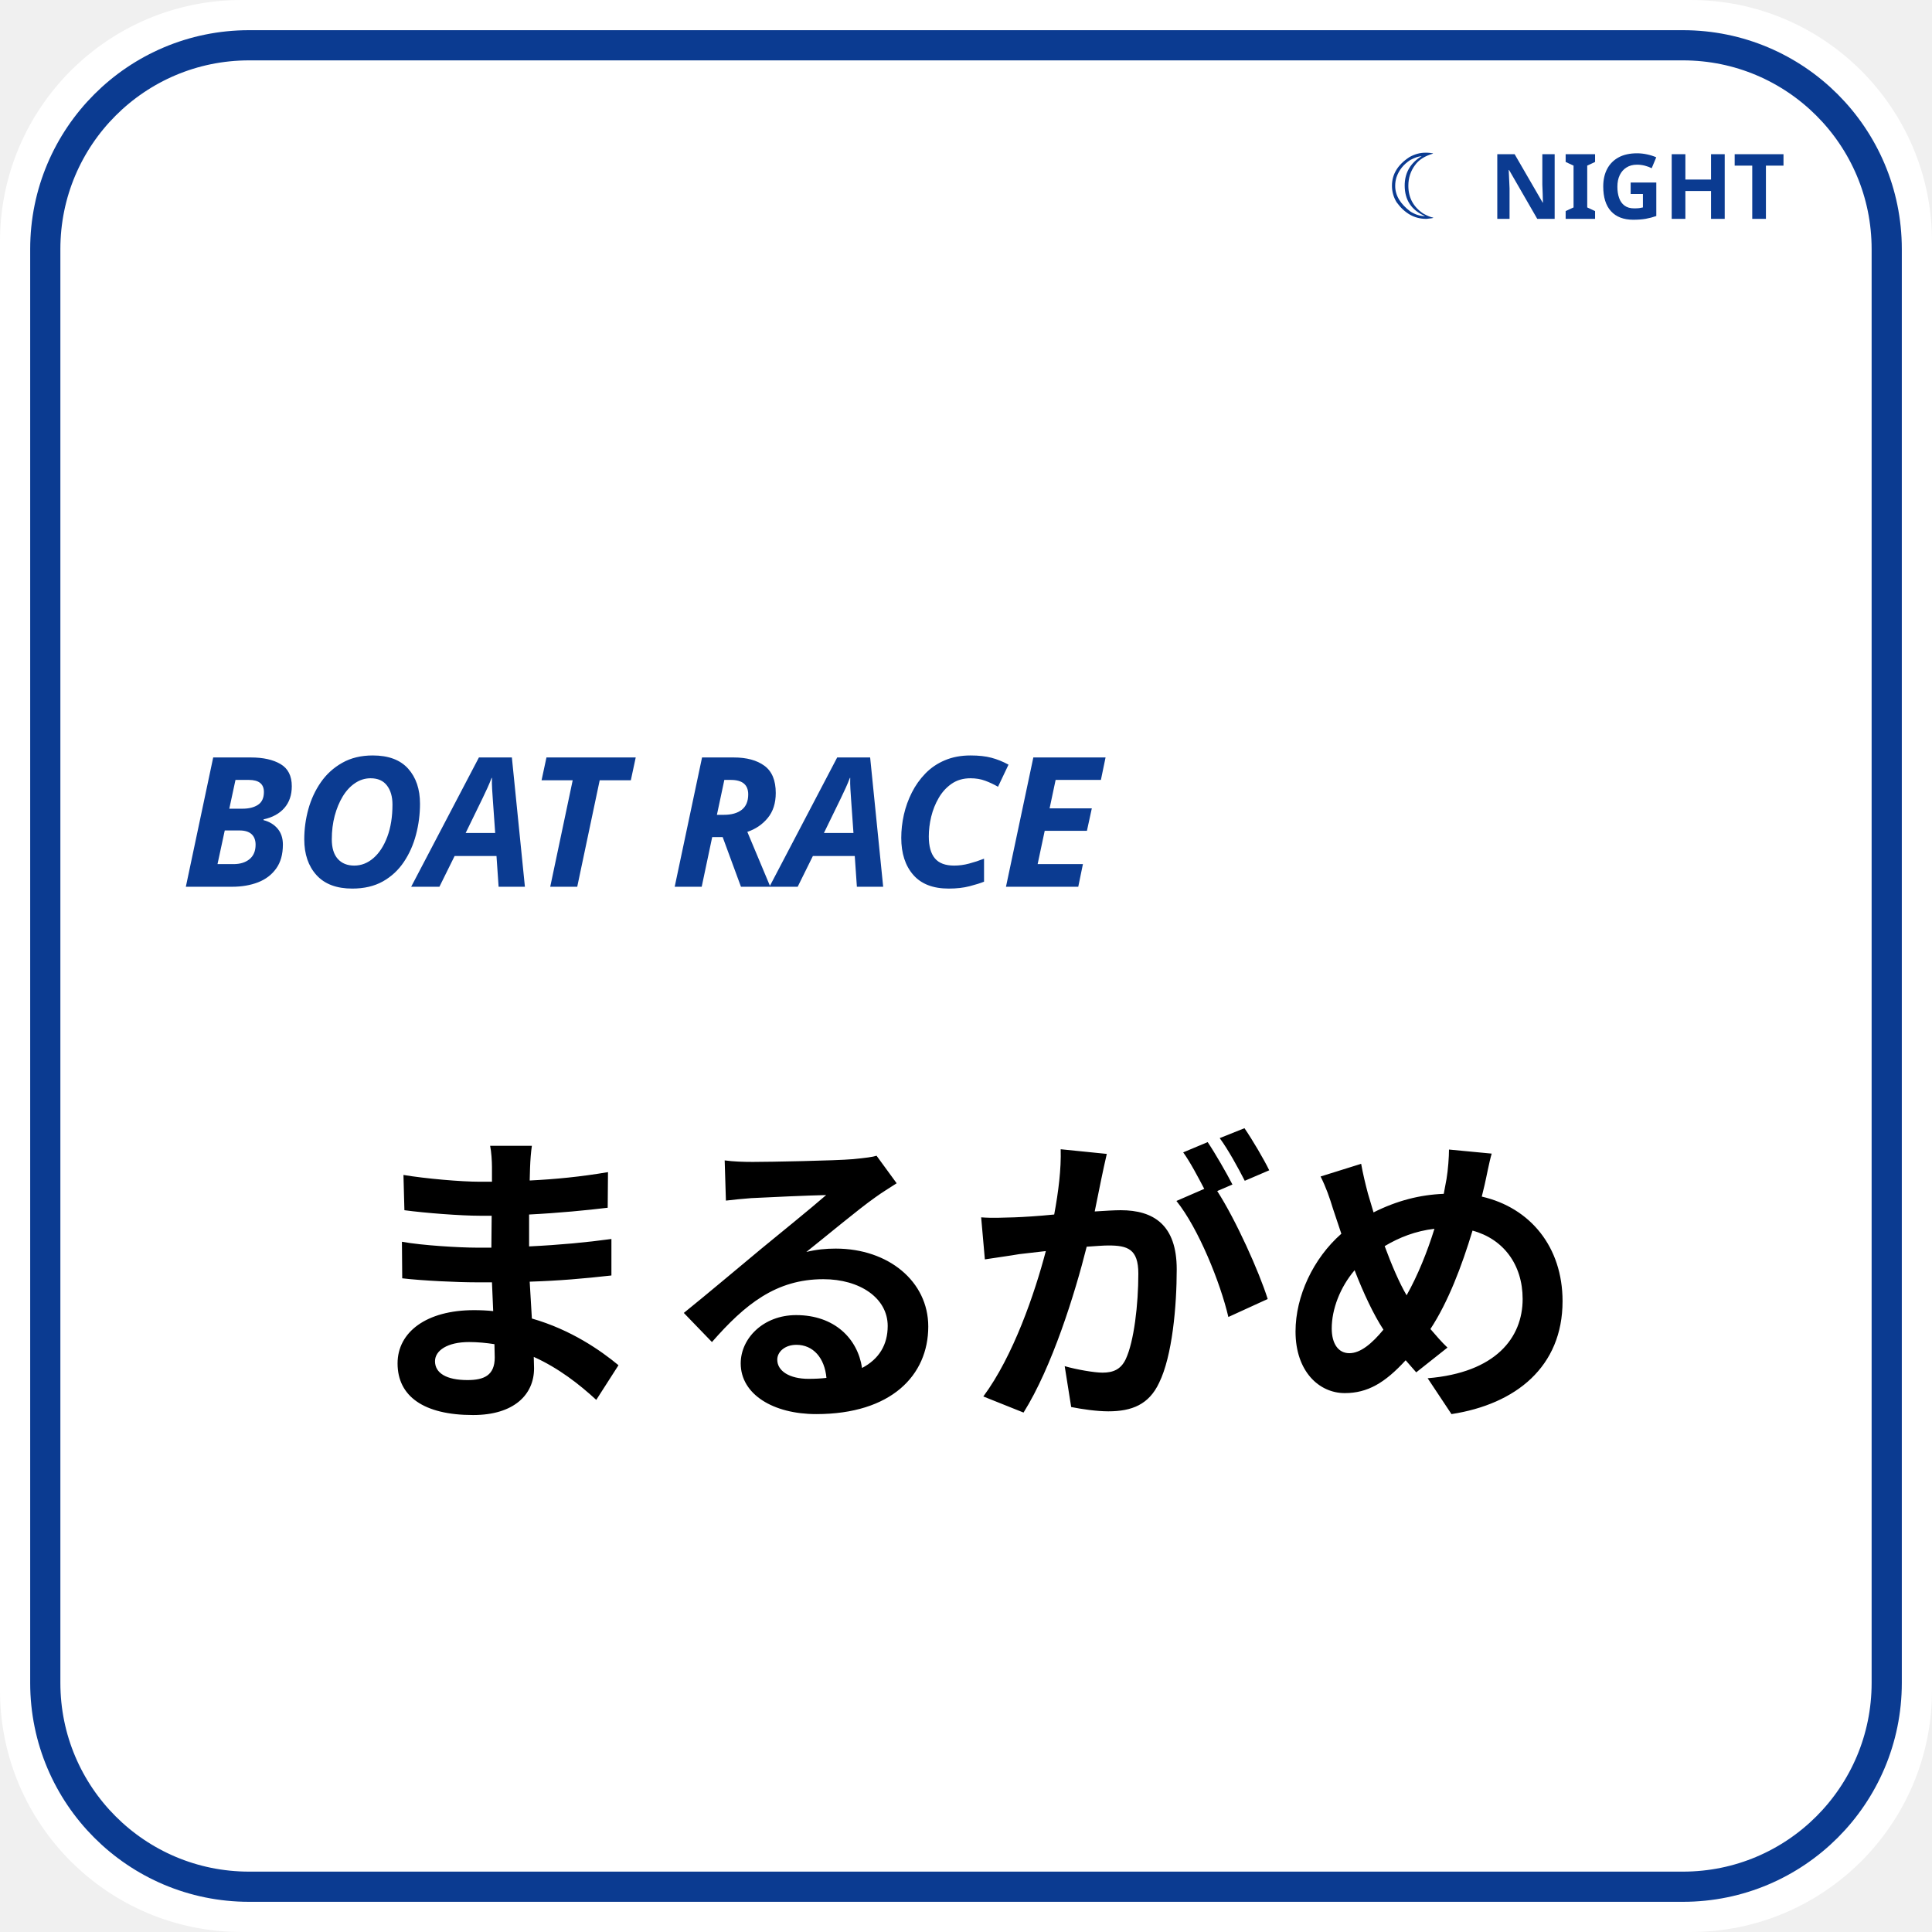
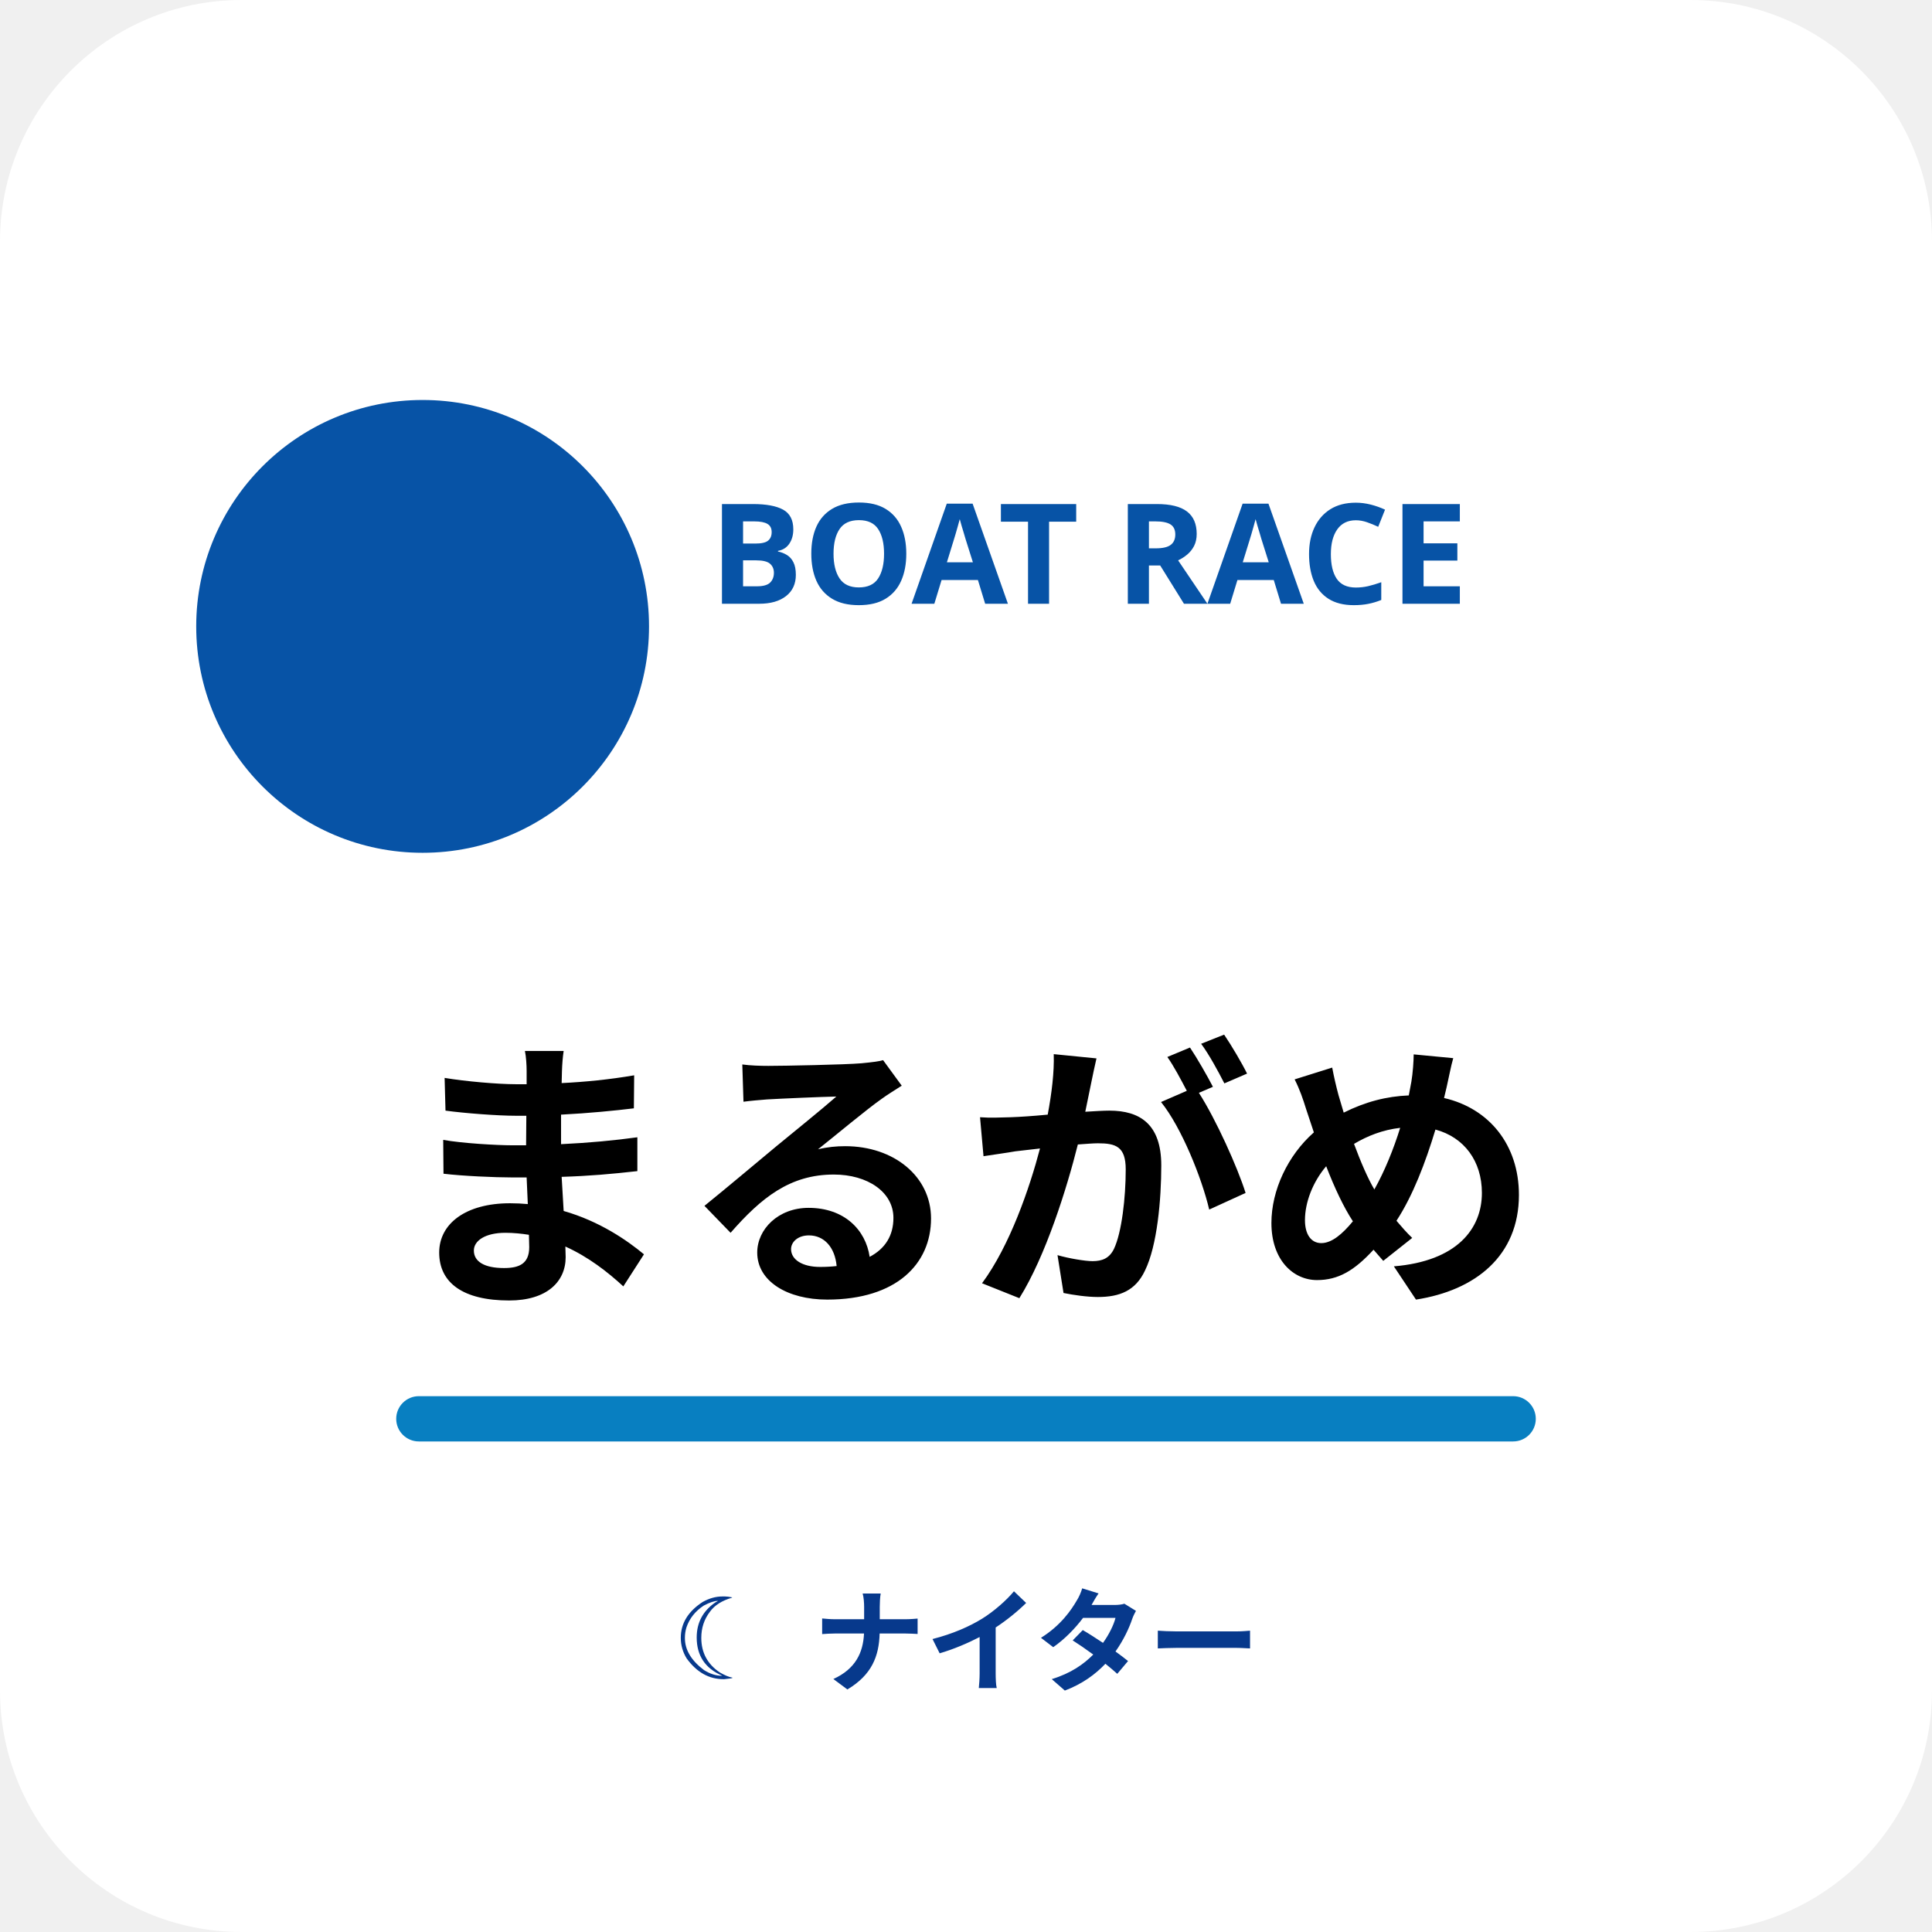
<svg xmlns="http://www.w3.org/2000/svg" viewBox="0 0 512 512">
  <rect width="512" height="512" rx="64" fill="white" />
-   <rect x="12" y="12" width="488" height="488" rx="54" fill="none" stroke="#0b3b91" stroke-width="8" />
-   <text x="420" y="58" text-anchor="middle" font-family="sans-serif" font-size="24" font-weight="700" fill="#0b3b91">☾ NIGHT</text>
-   <text x="48" y="235" font-family="sans-serif" font-size="48" font-weight="800" font-style="italic" fill="#0b3b91">BOAT RACE</text>
-   <text x="256" y="370" text-anchor="middle" font-family="sans-serif" font-size="82" font-weight="800">まるがめ</text>
+   <g fill="#0753a6">
+     <circle cx="112" cy="166" r="60" />
+     <text x="188" y="160" font-family="sans-serif" font-size="37" font-weight="900">BOAT RACE</text>
+   </g>
+   <text x="256" y="340" text-anchor="middle" font-family="sans-serif" font-size="76" font-weight="900">まるがめ</text>
+   <rect x="105" y="370" width="302" height="12" rx="6" fill="#087fc1" />
+   <text x="256" y="445" text-anchor="middle" font-family="sans-serif" font-size="30" font-weight="800" fill="#07398c">☾ ナイター</text>
</svg>
